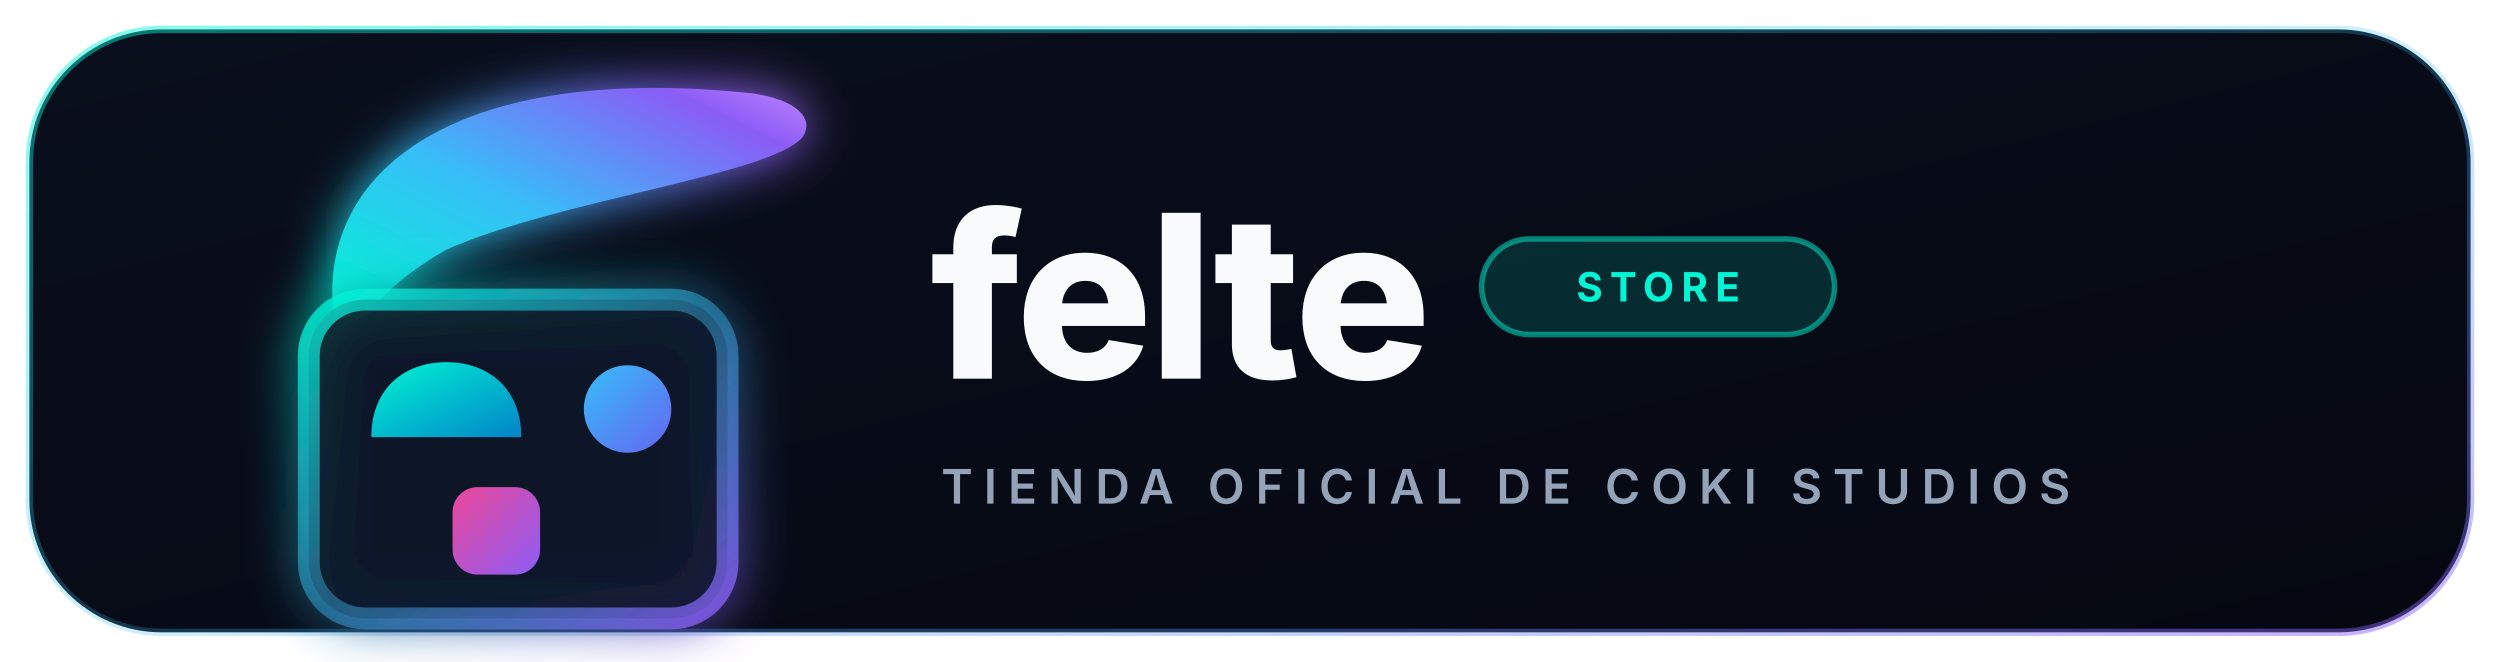
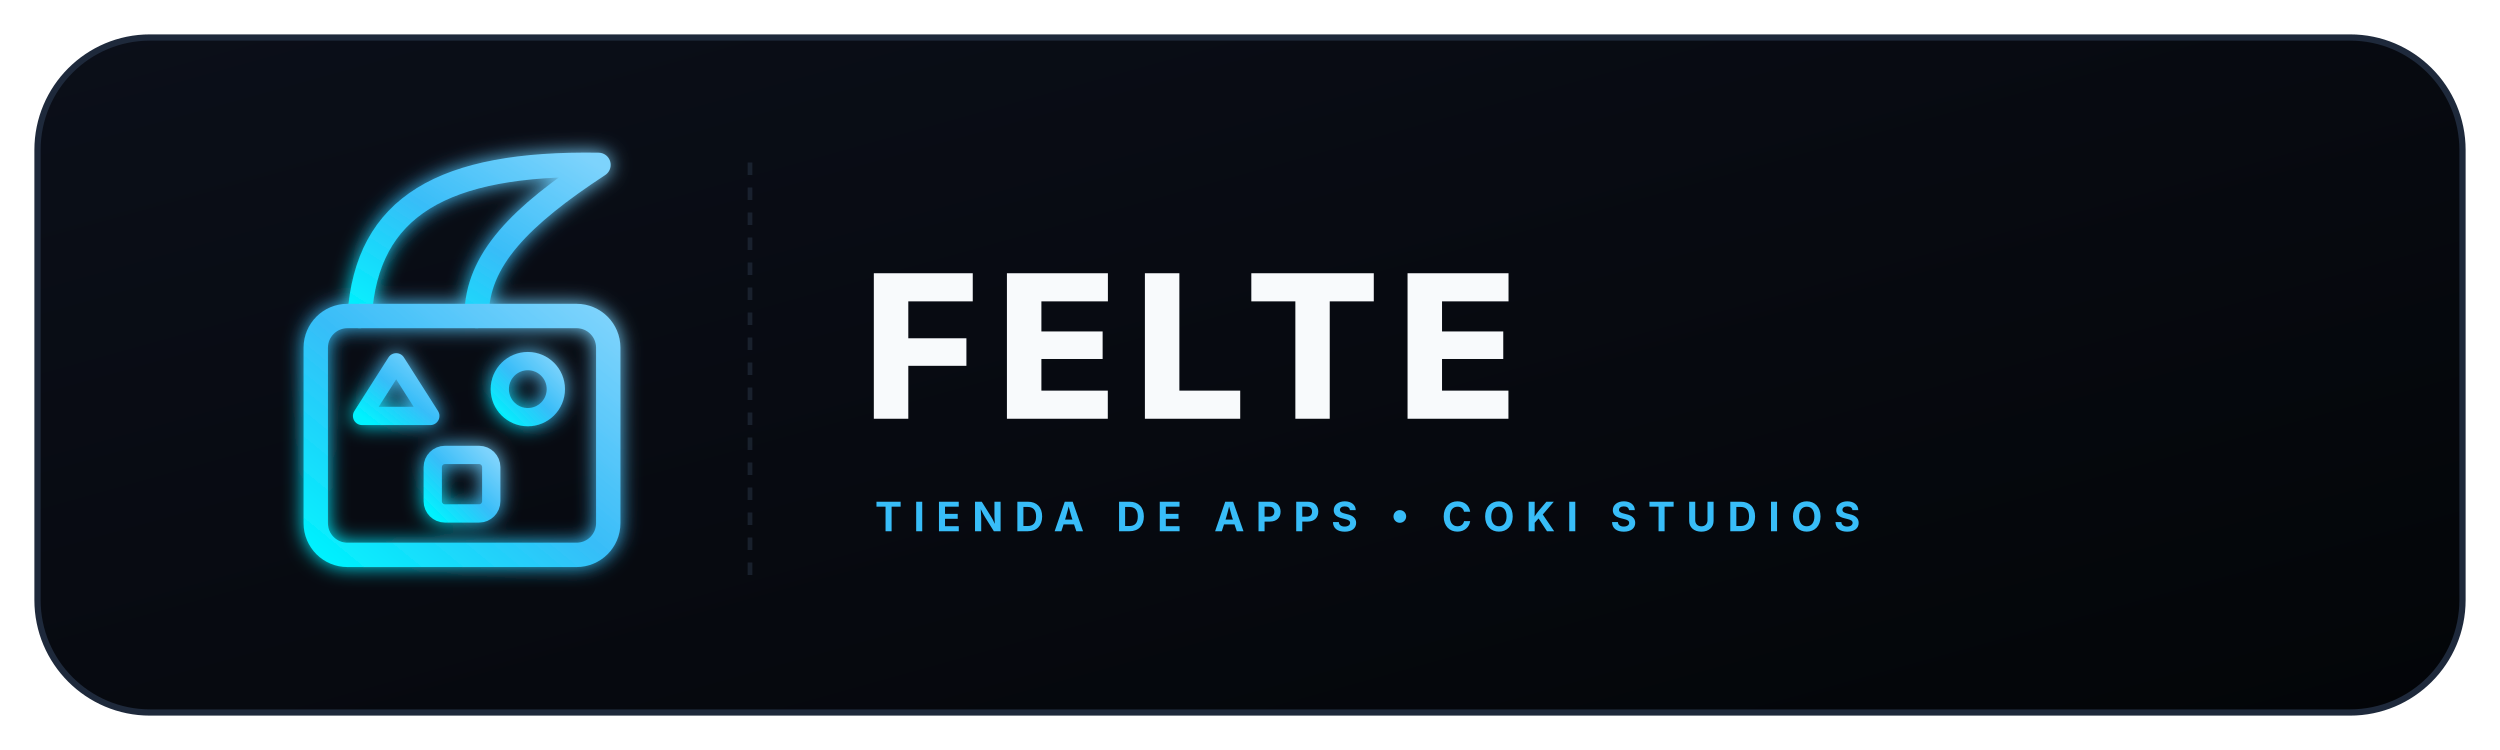
- <svg xmlns="http://www.w3.org/2000/svg" viewBox="0 0 680 180" width="100%" height="100%">
+ <svg xmlns="http://www.w3.org/2000/svg" viewBox="0 0 800 240" width="100%" height="100%">
  <defs>
-     <linearGradient id="logoBgGrad" x1="0%" y1="0%" x2="100%" y2="100%">
-       <stop offset="0%" stop-color="#0a0f1d" />
-       <stop offset="100%" stop-color="#050811" />
+     <linearGradient id="bgBanner" x1="0%" y1="0%" x2="100%" y2="100%">
+       <stop offset="0%" stop-color="#0b0f19" />
+       <stop offset="100%" stop-color="#030508" />
    </linearGradient>
-     <linearGradient id="logoBorder" x1="0%" y1="0%" x2="100%" y2="100%">
-       <stop offset="0%" stop-color="#00f5d4" stop-opacity="0.8" />
-       <stop offset="50%" stop-color="#38bdf8" stop-opacity="0.4" />
-       <stop offset="100%" stop-color="#8b5cf6" stop-opacity="0.8" />
+     <linearGradient id="neonMinimal" x1="0%" y1="100%" x2="100%" y2="0%">
+       <stop offset="0%" stop-color="#00f2fe" />
+       <stop offset="50%" stop-color="#38bdf8" />
+       <stop offset="100%" stop-color="#7dd3fc" />
    </linearGradient>
-     <linearGradient id="logoHandle" x1="0%" y1="100%" x2="100%" y2="0%">
-       <stop offset="0%" stop-color="#00f5d4" />
-       <stop offset="45%" stop-color="#38bdf8" />
-       <stop offset="85%" stop-color="#8b5cf6" />
-       <stop offset="100%" stop-color="#c084fc" />
-     </linearGradient>
-     <linearGradient id="logoArch" x1="0%" y1="0%" x2="100%" y2="100%">
-       <stop offset="0%" stop-color="#00f5d4" />
-       <stop offset="100%" stop-color="#0284c7" />
-     </linearGradient>
-     <linearGradient id="logoCircle" x1="0%" y1="0%" x2="100%" y2="100%">
-       <stop offset="0%" stop-color="#38bdf8" />
-       <stop offset="100%" stop-color="#6366f1" />
-     </linearGradient>
-     <linearGradient id="logoSquare" x1="0%" y1="0%" x2="100%" y2="100%">
-       <stop offset="0%" stop-color="#ec4899" />
-       <stop offset="100%" stop-color="#8b5cf6" />
-     </linearGradient>
-     <filter id="softGlow" x="-20%" y="-20%" width="140%" height="140%">
+     <filter id="bannerGlow" x="-15%" y="-15%" width="130%" height="130%">
      <feGaussianBlur stdDeviation="8" result="blur" />
      <feMerge>
        <feMergeNode in="blur" />
        <feMergeNode in="SourceGraphic" />
      </feMerge>
    </filter>
  </defs>
-   <rect x="8" y="8" width="664" height="164" rx="36" fill="url(#logoBgGrad)" />
-   <rect x="8" y="8" width="664" height="164" rx="36" fill="none" stroke="url(#logoBorder)" stroke-width="2" opacity="0.6" />
-   <g transform="translate(18, 5)">
-     <g transform="translate(15, 0) scale(0.85)">
-       <path d="M 68 96                 C 62 48, 108 14, 202 24                 C 216 26, 222 32, 218 38                 C 208 50, 140 58, 104 74                 C 90 82, 82 90, 78 96 Z" fill="url(#logoHandle)" filter="url(#softGlow)" />
-       <rect x="60" y="90" width="134" height="102" rx="18" fill="#111827" fill-opacity="0.9" stroke="url(#logoBorder)" stroke-width="7" stroke-linejoin="round" filter="url(#softGlow)" />
-       <path d="M 80 134 C 80 118, 91 110, 104 110 C 117 110, 128 118, 128 134 Z" fill="url(#logoArch)" />
-       <circle cx="162" cy="125" r="14" fill="url(#logoCircle)" />
-       <rect x="106" y="150" width="28" height="28" rx="8" fill="url(#logoSquare)" />
-     </g>
-     <text x="235" y="98" font-family="-apple-system, BlinkMacSystemFont, 'Outfit', 'Inter', sans-serif" font-size="62" font-weight="800" letter-spacing="-1" fill="#f8fafc">felte</text>
-     <rect x="385" y="60" width="96" height="26" rx="13" fill="rgba(0, 245, 212, 0.14)" stroke="rgba(0, 245, 212, 0.5)" stroke-width="1.5" />
-     <text x="433" y="77" text-anchor="middle" font-family="-apple-system, BlinkMacSystemFont, 'Outfit', 'Inter', sans-serif" font-size="11" font-weight="700" letter-spacing="2" fill="#00f5d4">STORE</text>
-     <text x="238" y="132" font-family="-apple-system, BlinkMacSystemFont, 'Outfit', 'Inter', sans-serif" font-size="13" font-weight="600" letter-spacing="3" fill="#94a3b8">TIENDA OFICIAL DE COKI STUDIOS</text>
+   <rect x="12" y="12" width="776" height="216" rx="36" fill="url(#bgBanner)" stroke="#1e293b" stroke-width="2" />
+   <g transform="translate(48, 20) scale(0.39)" filter="url(#bannerGlow)">
+     <path d="M 172 208 C 178 118, 240 82, 368 84 C 304 126, 268 162, 268 208" fill="none" stroke="url(#neonMinimal)" stroke-width="20" stroke-linecap="round" stroke-linejoin="round" />
+     <rect x="136" y="208" width="240" height="196" rx="26" fill="none" stroke="url(#neonMinimal)" stroke-width="20" stroke-linecap="round" stroke-linejoin="round" />
+     <path d="M 174 290 L 202 246 L 230 290 Z" fill="none" stroke="url(#neonMinimal)" stroke-width="15" stroke-linecap="round" stroke-linejoin="round" />
+     <circle cx="310" cy="268" r="23" fill="none" stroke="url(#neonMinimal)" stroke-width="15" />
+     <rect x="232" y="322" width="48" height="48" rx="10" fill="none" stroke="url(#neonMinimal)" stroke-width="15" stroke-linecap="round" stroke-linejoin="round" />
+   </g>
+   <line x1="240" y1="52" x2="240" y2="188" stroke="#334155" stroke-opacity="0.4" stroke-width="1.5" stroke-dasharray="4 4" />
+   <g transform="translate(276, 126)">
+     <text x="0" y="8" font-family="-apple-system, BlinkMacSystemFont, 'Outfit', 'Inter', sans-serif" font-size="64" font-weight="800" letter-spacing="0.08em" fill="#f8fafc">FELTE</text>
+     <text x="4" y="44" font-family="-apple-system, BlinkMacSystemFont, 'Outfit', 'Inter', sans-serif" font-size="13" font-weight="700" letter-spacing="0.28em" fill="#38bdf8">TIENDA DE APPS • COKI STUDIOS</text>
  </g>
</svg>
